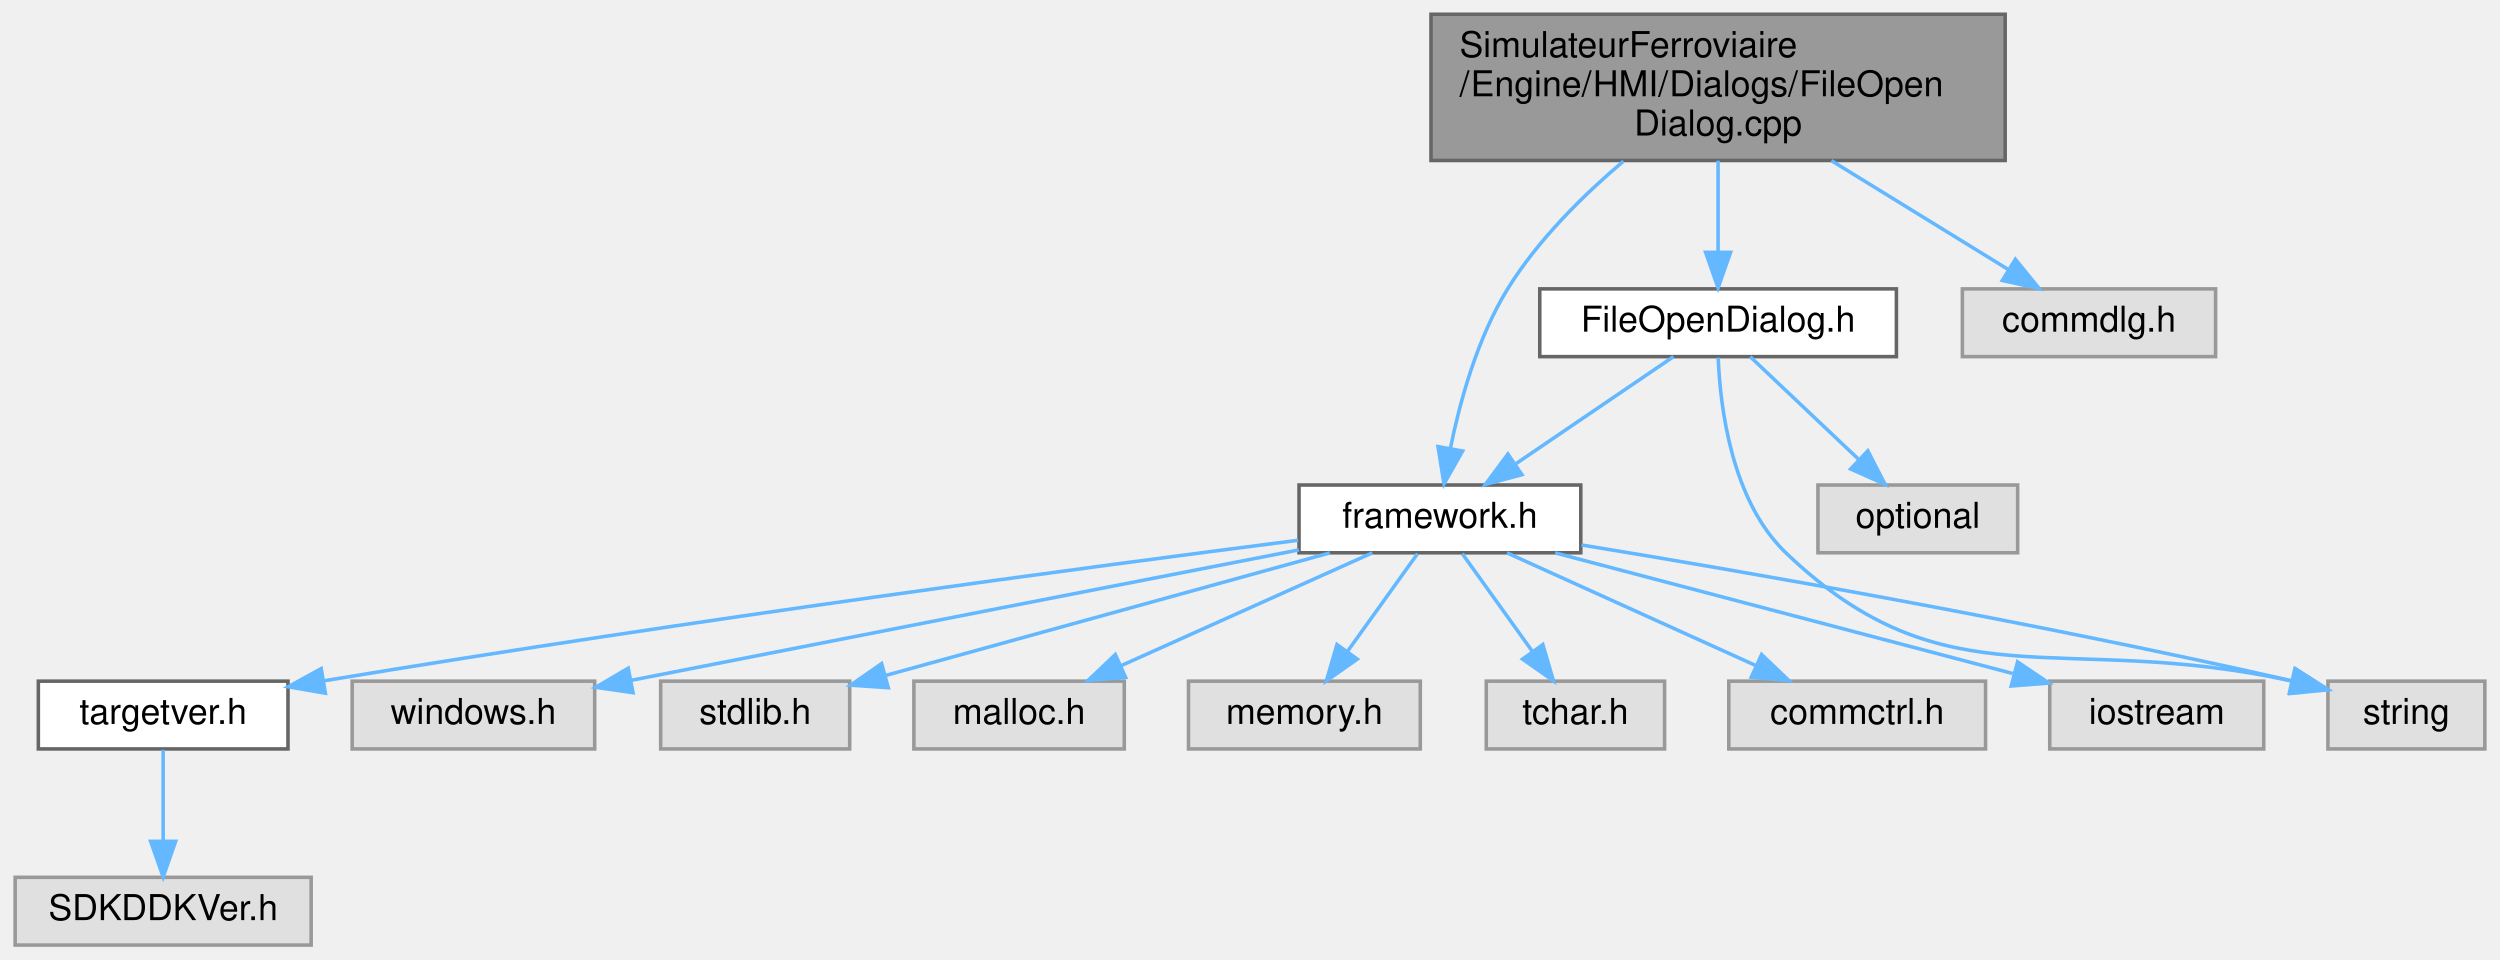
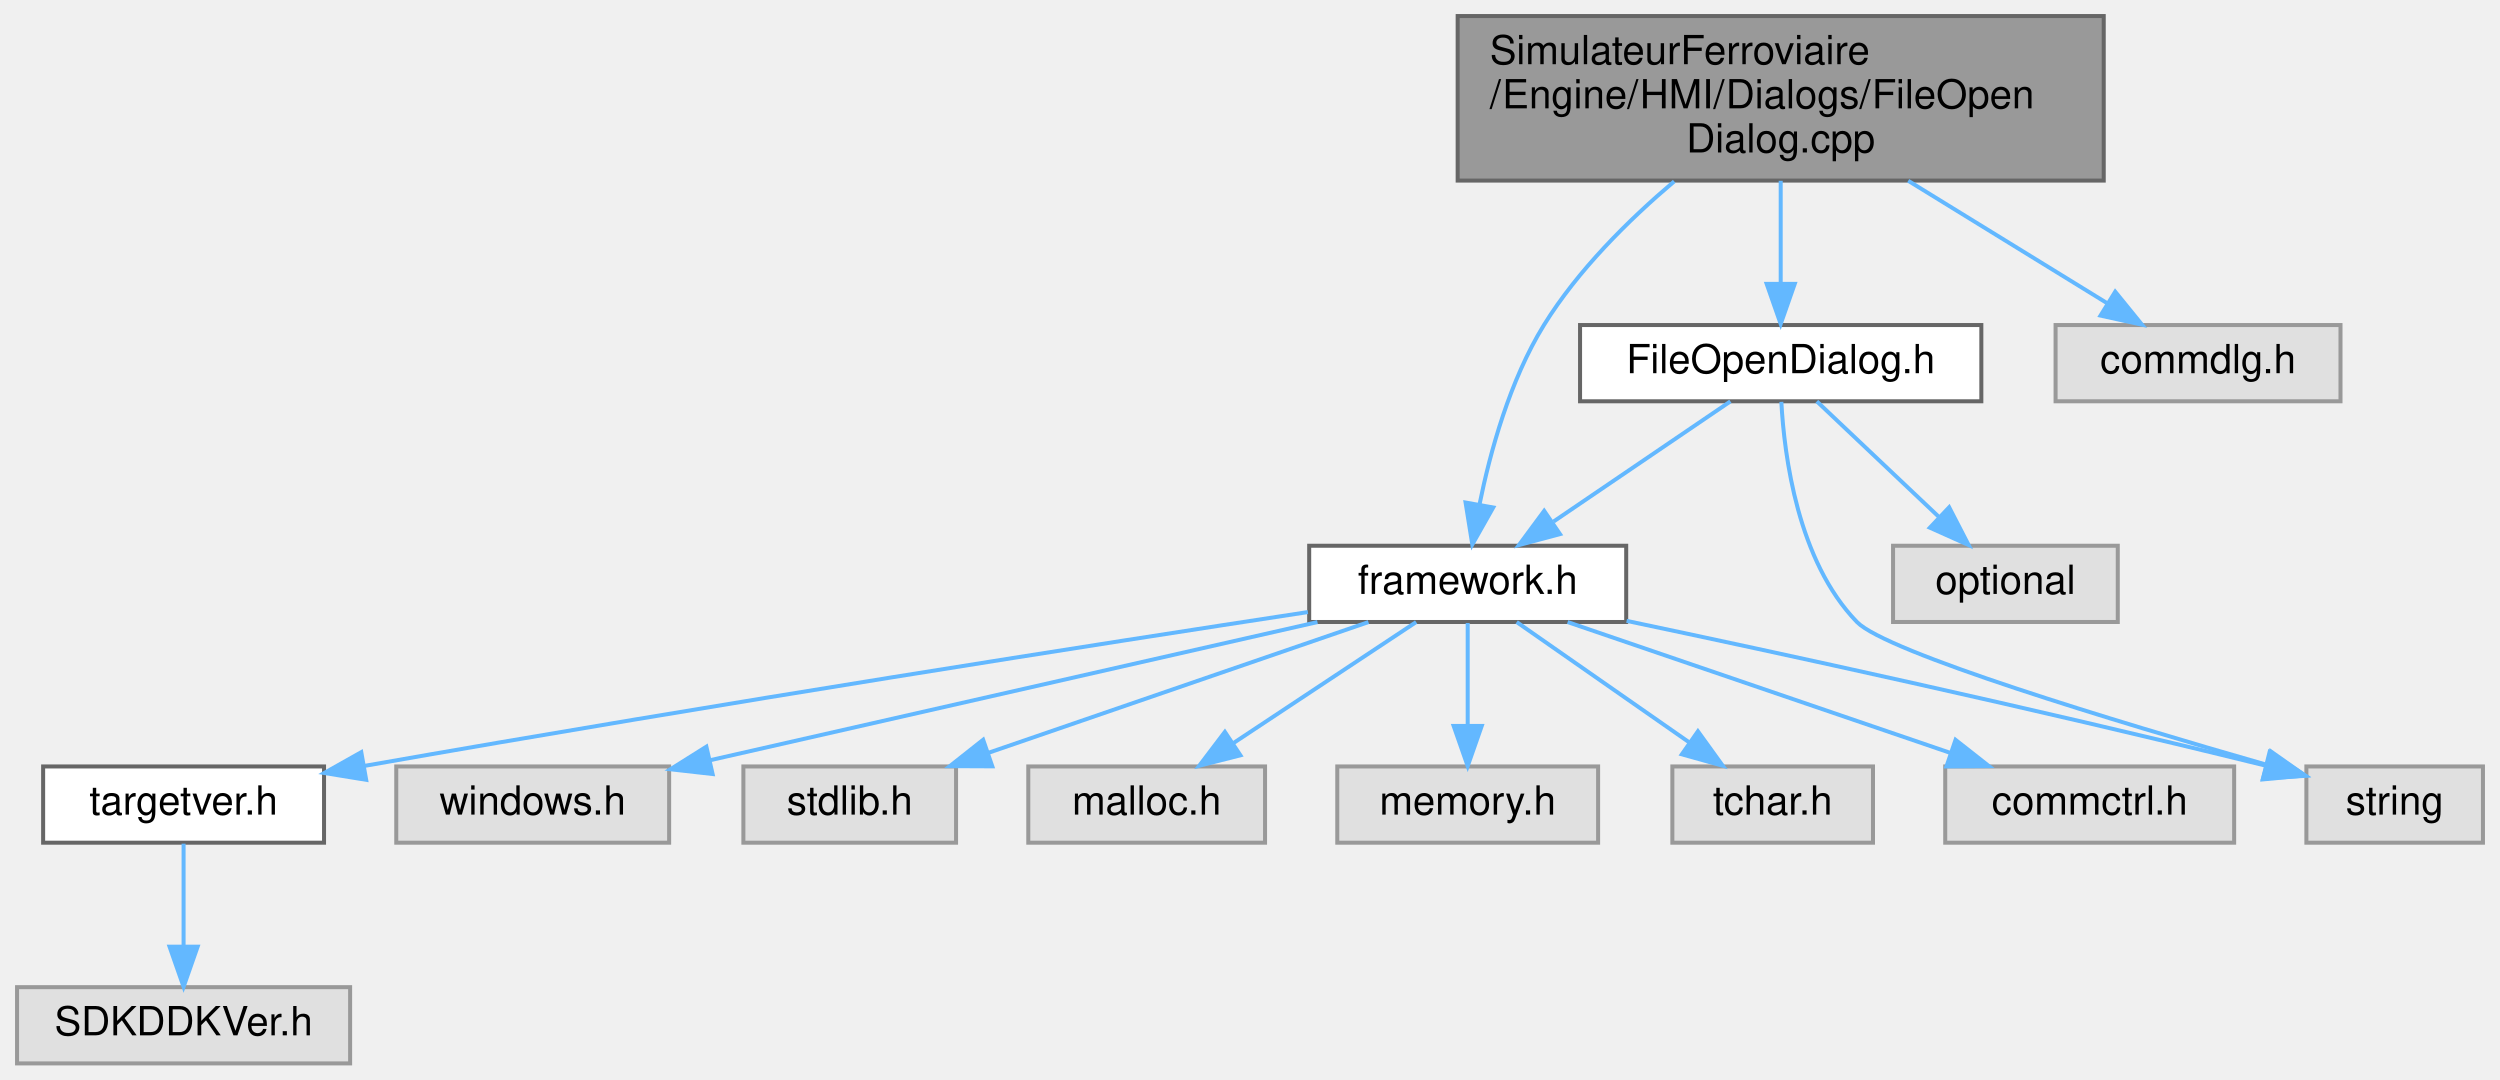
- <svg xmlns="http://www.w3.org/2000/svg" xmlns:xlink="http://www.w3.org/1999/xlink" width="701pt" height="269pt" viewBox="0.00 0.00 700.50 269.00">
+ <svg xmlns="http://www.w3.org/2000/svg" xmlns:xlink="http://www.w3.org/1999/xlink" width="623pt" height="269pt" viewBox="0.00 0.00 622.50 269.00">
  <g id="graph0" class="graph" transform="scale(1 1) rotate(0) translate(4 265)">
    <g id="Node000001" class="node">
      <g id="a_Node000001">
        <a xlink:title="Implémentation du sélecteur de fichier GeoJSON natif Win32.">
-           <polygon fill="#999999" stroke="#666666" points="558,-261 397,-261 397,-220 558,-220 558,-261" />
-           <text text-anchor="start" x="405" y="-249" font-family="Helvetica,sans-Serif" font-size="10.00">SimulateurFerroviaire</text>
-           <text text-anchor="start" x="405" y="-238" font-family="Helvetica,sans-Serif" font-size="10.00">/Engine/HMI/Dialogs/FileOpen</text>
-           <text text-anchor="middle" x="477.5" y="-227" font-family="Helvetica,sans-Serif" font-size="10.00">Dialog.cpp</text>
+           <polygon fill="#999999" stroke="#666666" points="520,-261 359,-261 359,-220 520,-220 520,-261" />
+           <text text-anchor="start" x="367" y="-249" font-family="Helvetica,sans-Serif" font-size="10.00">SimulateurFerroviaire</text>
+           <text text-anchor="start" x="367" y="-238" font-family="Helvetica,sans-Serif" font-size="10.00">/Engine/HMI/Dialogs/FileOpen</text>
+           <text text-anchor="middle" x="439.5" y="-227" font-family="Helvetica,sans-Serif" font-size="10.00">Dialog.cpp</text>
        </a>
      </g>
    </g>
    <g id="Node000002" class="node">
      <g id="a_Node000002">
        <a xlink:href="../../d6/d01/framework_8h.html" target="_top" xlink:title=" ">
-           <polygon fill="white" stroke="#666666" points="439,-129 360,-129 360,-110 439,-110 439,-129" />
-           <text text-anchor="middle" x="399.5" y="-117" font-family="Helvetica,sans-Serif" font-size="10.00">framework.h</text>
+           <polygon fill="white" stroke="#666666" points="401,-129 322,-129 322,-110 401,-110 401,-129" />
+           <text text-anchor="middle" x="361.5" y="-117" font-family="Helvetica,sans-Serif" font-size="10.00">framework.h</text>
        </a>
      </g>
    </g>
    <g id="edge1_Node000001_Node000002" class="edge">
      <g id="a_edge1_Node000001_Node000002">
        <a xlink:title=" ">
-           <path fill="none" stroke="#63b8ff" d="M450.96,-219.8C439.55,-210.14 426.93,-197.64 418.5,-184 410,-170.23 405.1,-152.43 402.42,-139.18" />
-           <polygon fill="#63b8ff" stroke="#63b8ff" points="405.86,-138.53 400.65,-129.31 398.97,-139.77 405.86,-138.53" />
-         </a>
-       </g>
-     </g>
-     <g id="Node000013" class="node">
-       <g id="a_Node000013">
+           <path fill="none" stroke="#63b8ff" d="M412.96,-219.8C401.55,-210.14 388.93,-197.64 380.5,-184 372,-170.23 367.1,-152.43 364.42,-139.18" />
+           <polygon fill="#63b8ff" stroke="#63b8ff" points="367.86,-138.53 362.65,-129.31 360.97,-139.77 367.86,-138.53" />
+         </a>
+       </g>
+     </g>
+     <g id="Node000012" class="node">
+       <g id="a_Node000012">
        <a xlink:href="../../da/d01/FileOpenDialog_8h.html" target="_top" xlink:title="Déclaration du sélecteur de fichier GeoJSON.">
-           <polygon fill="white" stroke="#666666" points="527.5,-184 427.5,-184 427.5,-165 527.5,-165 527.5,-184" />
-           <text text-anchor="middle" x="477.5" y="-172" font-family="Helvetica,sans-Serif" font-size="10.00">FileOpenDialog.h</text>
-         </a>
-       </g>
-     </g>
-     <g id="edge12_Node000001_Node000013" class="edge">
-       <g id="a_edge12_Node000001_Node000013">
-         <a xlink:title=" ">
-           <path fill="none" stroke="#63b8ff" d="M477.5,-219.95C477.5,-211.85 477.5,-202.5 477.5,-194.47" />
-           <polygon fill="#63b8ff" stroke="#63b8ff" points="481,-194.26 477.5,-184.26 474,-194.26 481,-194.26" />
-         </a>
-       </g>
-     </g>
-     <g id="Node000015" class="node">
-       <g id="a_Node000015">
-         <a xlink:title=" ">
-           <polygon fill="#e0e0e0" stroke="#999999" points="617,-184 546,-184 546,-165 617,-165 617,-184" />
-           <text text-anchor="middle" x="581.5" y="-172" font-family="Helvetica,sans-Serif" font-size="10.00">commdlg.h</text>
-         </a>
-       </g>
-     </g>
-     <g id="edge16_Node000001_Node000015" class="edge">
-       <g id="a_edge16_Node000001_Node000015">
-         <a xlink:title=" ">
-           <path fill="none" stroke="#63b8ff" d="M509.27,-219.95C525.24,-210.12 544.24,-198.43 558.74,-189.51" />
-           <polygon fill="#63b8ff" stroke="#63b8ff" points="560.86,-192.31 567.54,-184.09 557.19,-186.35 560.86,-192.31" />
+           <polygon fill="white" stroke="#666666" points="489.5,-184 389.5,-184 389.5,-165 489.5,-165 489.5,-184" />
+           <text text-anchor="middle" x="439.5" y="-172" font-family="Helvetica,sans-Serif" font-size="10.00">FileOpenDialog.h</text>
+         </a>
+       </g>
+     </g>
+     <g id="edge11_Node000001_Node000012" class="edge">
+       <g id="a_edge11_Node000001_Node000012">
+         <a xlink:title=" ">
+           <path fill="none" stroke="#63b8ff" d="M439.5,-219.95C439.5,-211.85 439.5,-202.5 439.5,-194.47" />
+           <polygon fill="#63b8ff" stroke="#63b8ff" points="443,-194.26 439.5,-184.26 436,-194.26 443,-194.26" />
+         </a>
+       </g>
+     </g>
+     <g id="Node000014" class="node">
+       <g id="a_Node000014">
+         <a xlink:title=" ">
+           <polygon fill="#e0e0e0" stroke="#999999" points="579,-184 508,-184 508,-165 579,-165 579,-184" />
+           <text text-anchor="middle" x="543.5" y="-172" font-family="Helvetica,sans-Serif" font-size="10.00">commdlg.h</text>
+         </a>
+       </g>
+     </g>
+     <g id="edge15_Node000001_Node000014" class="edge">
+       <g id="a_edge15_Node000001_Node000014">
+         <a xlink:title=" ">
+           <path fill="none" stroke="#63b8ff" d="M471.27,-219.95C487.24,-210.12 506.24,-198.43 520.74,-189.51" />
+           <polygon fill="#63b8ff" stroke="#63b8ff" points="522.86,-192.31 529.54,-184.09 519.19,-186.35 522.86,-192.31" />
        </a>
      </g>
    </g>
    <g id="Node000003" class="node">
      <g id="a_Node000003">
        <a xlink:href="../../d9/d02/targetver_8h.html" target="_top" xlink:title=" ">
          <polygon fill="white" stroke="#666666" points="76.5,-74 6.5,-74 6.5,-55 76.5,-55 76.5,-74" />
          <text text-anchor="middle" x="41.5" y="-62" font-family="Helvetica,sans-Serif" font-size="10.00">targetver.h</text>
        </a>
      </g>
    </g>
    <g id="edge2_Node000002_Node000003" class="edge">
      <g id="a_edge2_Node000002_Node000003">
        <a xlink:title=" ">
-           <path fill="none" stroke="#63b8ff" d="M359.75,-113.51C301.92,-106.12 191,-91.41 86.62,-74.11" />
-           <polygon fill="#63b8ff" stroke="#63b8ff" points="86.98,-70.63 76.54,-72.43 85.82,-77.53 86.98,-70.63" />
+           <path fill="none" stroke="#63b8ff" d="M321.67,-112.47C269.9,-104.56 176.44,-89.96 86.63,-74.15" />
+           <polygon fill="#63b8ff" stroke="#63b8ff" points="87,-70.67 76.55,-72.37 85.78,-77.56 87,-70.67" />
        </a>
      </g>
    </g>
    <g id="Node000005" class="node">
      <g id="a_Node000005">
        <a xlink:title=" ">
          <polygon fill="#e0e0e0" stroke="#999999" points="162.5,-74 94.5,-74 94.5,-55 162.5,-55 162.5,-74" />
          <text text-anchor="middle" x="128.5" y="-62" font-family="Helvetica,sans-Serif" font-size="10.00">windows.h</text>
        </a>
      </g>
    </g>
    <g id="edge4_Node000002_Node000005" class="edge">
      <g id="a_edge4_Node000002_Node000005">
        <a xlink:title=" ">
-           <path fill="none" stroke="#63b8ff" d="M359.95,-110.81C316.52,-102.36 244.43,-88.32 172.86,-74.26" />
-           <polygon fill="#63b8ff" stroke="#63b8ff" points="173.25,-70.77 162.77,-72.28 171.9,-77.64 173.25,-70.77" />
+           <path fill="none" stroke="#63b8ff" d="M324.06,-109.98C282.77,-100.59 216.39,-85.49 172.6,-75.53" />
+           <polygon fill="#63b8ff" stroke="#63b8ff" points="173.33,-72.11 162.81,-73.3 171.78,-78.93 173.33,-72.11" />
        </a>
      </g>
    </g>
    <g id="Node000006" class="node">
      <g id="a_Node000006">
        <a xlink:title=" ">
          <polygon fill="#e0e0e0" stroke="#999999" points="234,-74 181,-74 181,-55 234,-55 234,-74" />
          <text text-anchor="middle" x="207.5" y="-62" font-family="Helvetica,sans-Serif" font-size="10.00">stdlib.h</text>
        </a>
      </g>
    </g>
    <g id="edge5_Node000002_Node000006" class="edge">
      <g id="a_edge5_Node000002_Node000006">
        <a xlink:title=" ">
-           <path fill="none" stroke="#63b8ff" d="M368.65,-109.98C334.64,-100.6 279.98,-85.51 243.9,-75.55" />
-           <polygon fill="#63b8ff" stroke="#63b8ff" points="244.82,-72.17 234.25,-72.88 242.95,-78.92 244.82,-72.17" />
+           <path fill="none" stroke="#63b8ff" d="M336.76,-109.98C311.13,-101.16 270.87,-87.31 242.09,-77.41" />
+           <polygon fill="#63b8ff" stroke="#63b8ff" points="243.03,-74.03 232.44,-74.08 240.75,-80.65 243.03,-74.03" />
        </a>
      </g>
    </g>
    <g id="Node000007" class="node">
      <g id="a_Node000007">
        <a xlink:title=" ">
          <polygon fill="#e0e0e0" stroke="#999999" points="311,-74 252,-74 252,-55 311,-55 311,-74" />
          <text text-anchor="middle" x="281.5" y="-62" font-family="Helvetica,sans-Serif" font-size="10.00">malloc.h</text>
        </a>
      </g>
    </g>
    <g id="edge6_Node000002_Node000007" class="edge">
      <g id="a_edge6_Node000002_Node000007">
        <a xlink:title=" ">
-           <path fill="none" stroke="#63b8ff" d="M380.54,-109.98C361.47,-101.42 331.84,-88.11 309.95,-78.28" />
-           <polygon fill="#63b8ff" stroke="#63b8ff" points="311.36,-75.07 300.8,-74.17 308.49,-81.46 311.36,-75.07" />
+           <path fill="none" stroke="#63b8ff" d="M348.65,-109.98C336.36,-101.84 317.59,-89.41 303.02,-79.76" />
+           <polygon fill="#63b8ff" stroke="#63b8ff" points="304.86,-76.78 294.59,-74.17 300.99,-82.61 304.86,-76.78" />
        </a>
      </g>
    </g>
    <g id="Node000008" class="node">
      <g id="a_Node000008">
        <a xlink:title=" ">
          <polygon fill="#e0e0e0" stroke="#999999" points="394,-74 329,-74 329,-55 394,-55 394,-74" />
          <text text-anchor="middle" x="361.5" y="-62" font-family="Helvetica,sans-Serif" font-size="10.00">memory.h</text>
        </a>
      </g>
    </g>
    <g id="edge7_Node000002_Node000008" class="edge">
      <g id="a_edge7_Node000002_Node000008">
        <a xlink:title=" ">
-           <path fill="none" stroke="#63b8ff" d="M393.23,-109.75C387.91,-102.34 380.14,-91.5 373.62,-82.41" />
-           <polygon fill="#63b8ff" stroke="#63b8ff" points="376.33,-80.18 367.66,-74.09 370.64,-84.26 376.33,-80.18" />
+           <path fill="none" stroke="#63b8ff" d="M361.5,-109.75C361.5,-102.8 361.5,-92.85 361.5,-84.13" />
+           <polygon fill="#63b8ff" stroke="#63b8ff" points="365,-84.09 361.5,-74.09 358,-84.09 365,-84.09" />
        </a>
      </g>
    </g>
    <g id="Node000009" class="node">
      <g id="a_Node000009">
        <a xlink:title=" ">
          <polygon fill="#e0e0e0" stroke="#999999" points="462.5,-74 412.5,-74 412.5,-55 462.5,-55 462.5,-74" />
          <text text-anchor="middle" x="437.5" y="-62" font-family="Helvetica,sans-Serif" font-size="10.00">tchar.h</text>
        </a>
      </g>
    </g>
    <g id="edge8_Node000002_Node000009" class="edge">
      <g id="a_edge8_Node000002_Node000009">
        <a xlink:title=" ">
-           <path fill="none" stroke="#63b8ff" d="M405.77,-109.75C411.09,-102.34 418.86,-91.5 425.38,-82.41" />
-           <polygon fill="#63b8ff" stroke="#63b8ff" points="428.36,-84.26 431.34,-74.09 422.67,-80.18 428.36,-84.26" />
+           <path fill="none" stroke="#63b8ff" d="M373.71,-109.98C385.28,-101.92 402.88,-89.65 416.66,-80.03" />
+           <polygon fill="#63b8ff" stroke="#63b8ff" points="418.87,-82.76 425.07,-74.17 414.86,-77.02 418.87,-82.76" />
        </a>
      </g>
    </g>
    <g id="Node000010" class="node">
      <g id="a_Node000010">
        <a xlink:title=" ">
          <polygon fill="#e0e0e0" stroke="#999999" points="552.5,-74 480.5,-74 480.5,-55 552.5,-55 552.5,-74" />
          <text text-anchor="middle" x="516.5" y="-62" font-family="Helvetica,sans-Serif" font-size="10.00">commctrl.h</text>
        </a>
      </g>
    </g>
    <g id="edge9_Node000002_Node000010" class="edge">
      <g id="a_edge9_Node000002_Node000010">
        <a xlink:title=" ">
-           <path fill="none" stroke="#63b8ff" d="M418.3,-109.98C437.12,-101.46 466.32,-88.23 488,-78.41" />
-           <polygon fill="#63b8ff" stroke="#63b8ff" points="489.7,-81.48 497.36,-74.17 486.81,-75.11 489.7,-81.48" />
+           <path fill="none" stroke="#63b8ff" d="M386.4,-109.98C412.2,-101.16 452.72,-87.31 481.68,-77.41" />
+           <polygon fill="#63b8ff" stroke="#63b8ff" points="483.07,-80.63 491.4,-74.08 480.81,-74.01 483.07,-80.63" />
        </a>
      </g>
    </g>
    <g id="Node000011" class="node">
      <g id="a_Node000011">
        <a xlink:title=" ">
-           <polygon fill="#e0e0e0" stroke="#999999" points="692.5,-74 648.5,-74 648.5,-55 692.5,-55 692.5,-74" />
-           <text text-anchor="middle" x="670.5" y="-62" font-family="Helvetica,sans-Serif" font-size="10.00">string</text>
+           <polygon fill="#e0e0e0" stroke="#999999" points="614.5,-74 570.5,-74 570.5,-55 614.5,-55 614.5,-74" />
+           <text text-anchor="middle" x="592.5" y="-62" font-family="Helvetica,sans-Serif" font-size="10.00">string</text>
        </a>
      </g>
    </g>
    <g id="edge10_Node000002_Node000011" class="edge">
      <g id="a_edge10_Node000002_Node000011">
        <a xlink:title=" ">
-           <path fill="none" stroke="#63b8ff" d="M439.21,-112.19C484.92,-104.7 562.46,-91.28 638.04,-74.18" />
-           <polygon fill="#63b8ff" stroke="#63b8ff" points="639.24,-77.5 648.21,-71.85 637.68,-70.67 639.24,-77.5" />
-         </a>
-       </g>
-     </g>
-     <g id="Node000012" class="node">
-       <g id="a_Node000012">
-         <a xlink:title=" ">
-           <polygon fill="#e0e0e0" stroke="#999999" points="630.5,-74 570.5,-74 570.5,-55 630.5,-55 630.5,-74" />
-           <text text-anchor="middle" x="600.5" y="-62" font-family="Helvetica,sans-Serif" font-size="10.00">iostream</text>
-         </a>
-       </g>
-     </g>
-     <g id="edge11_Node000002_Node000012" class="edge">
-       <g id="a_edge11_Node000002_Node000012">
-         <a xlink:title=" ">
-           <path fill="none" stroke="#63b8ff" d="M431.79,-109.98C466.69,-100.78 522.35,-86.11 560.11,-76.15" />
-           <polygon fill="#63b8ff" stroke="#63b8ff" points="561.48,-79.41 570.26,-73.47 559.7,-72.64 561.48,-79.41" />
+           <path fill="none" stroke="#63b8ff" d="M401.1,-110.28C439.49,-102.19 499.6,-89.16 560.42,-74.18" />
+           <polygon fill="#63b8ff" stroke="#63b8ff" points="561.32,-77.56 570.18,-71.76 559.63,-70.77 561.32,-77.56" />
        </a>
      </g>
    </g>
    <g id="Node000004" class="node">
      <g id="a_Node000004">
        <a xlink:title=" ">
          <polygon fill="#e0e0e0" stroke="#999999" points="83,-19 0,-19 0,0 83,0 83,-19" />
          <text text-anchor="middle" x="41.5" y="-7" font-family="Helvetica,sans-Serif" font-size="10.00">SDKDDKVer.h</text>
        </a>
      </g>
    </g>
    <g id="edge3_Node000003_Node000004" class="edge">
      <g id="a_edge3_Node000003_Node000004">
        <a xlink:title=" ">
          <path fill="none" stroke="#63b8ff" d="M41.5,-54.75C41.5,-47.8 41.5,-37.85 41.5,-29.13" />
          <polygon fill="#63b8ff" stroke="#63b8ff" points="45,-29.09 41.5,-19.09 38,-29.09 45,-29.09" />
        </a>
      </g>
    </g>
-     <g id="edge13_Node000013_Node000002" class="edge">
-       <g id="a_edge13_Node000013_Node000002">
-         <a xlink:title=" ">
-           <path fill="none" stroke="#63b8ff" d="M464.97,-164.98C453.1,-156.92 435.04,-144.65 420.89,-135.03" />
-           <polygon fill="#63b8ff" stroke="#63b8ff" points="422.5,-131.9 412.26,-129.17 418.56,-137.69 422.5,-131.9" />
-         </a>
-       </g>
-     </g>
-     <g id="edge15_Node000013_Node000011" class="edge">
-       <g id="a_edge15_Node000013_Node000011">
-         <a xlink:title=" ">
-           <path fill="none" stroke="#63b8ff" d="M477.53,-164.73C478.08,-151.04 481.2,-124.64 496.5,-110 541.63,-66.81 573.06,-88.39 638.58,-73.99" />
-           <polygon fill="#63b8ff" stroke="#63b8ff" points="639.6,-77.34 648.5,-71.59 637.96,-70.54 639.6,-77.34" />
-         </a>
-       </g>
-     </g>
-     <g id="Node000014" class="node">
-       <g id="a_Node000014">
-         <a xlink:title=" ">
-           <polygon fill="#e0e0e0" stroke="#999999" points="561.5,-129 505.5,-129 505.5,-110 561.5,-110 561.5,-129" />
-           <text text-anchor="middle" x="533.5" y="-117" font-family="Helvetica,sans-Serif" font-size="10.00">optional</text>
-         </a>
-       </g>
-     </g>
-     <g id="edge14_Node000013_Node000014" class="edge">
-       <g id="a_edge14_Node000013_Node000014">
-         <a xlink:title=" ">
-           <path fill="none" stroke="#63b8ff" d="M486.5,-164.98C494.69,-157.23 507.01,-145.58 516.97,-136.14" />
-           <polygon fill="#63b8ff" stroke="#63b8ff" points="519.48,-138.59 524.34,-129.17 514.67,-133.5 519.48,-138.59" />
+     <g id="edge12_Node000012_Node000002" class="edge">
+       <g id="a_edge12_Node000012_Node000002">
+         <a xlink:title=" ">
+           <path fill="none" stroke="#63b8ff" d="M426.97,-164.98C415.1,-156.92 397.04,-144.65 382.89,-135.03" />
+           <polygon fill="#63b8ff" stroke="#63b8ff" points="384.5,-131.9 374.26,-129.17 380.56,-137.69 384.5,-131.9" />
+         </a>
+       </g>
+     </g>
+     <g id="edge14_Node000012_Node000011" class="edge">
+       <g id="a_edge14_Node000012_Node000011">
+         <a xlink:title=" ">
+           <path fill="none" stroke="#63b8ff" d="M439.66,-164.86C440.39,-151.35 443.75,-125.19 458.5,-110 465.8,-102.48 523.09,-85.17 560.36,-74.49" />
+           <polygon fill="#63b8ff" stroke="#63b8ff" points="561.62,-77.77 570.28,-71.66 559.71,-71.03 561.62,-77.77" />
+         </a>
+       </g>
+     </g>
+     <g id="Node000013" class="node">
+       <g id="a_Node000013">
+         <a xlink:title=" ">
+           <polygon fill="#e0e0e0" stroke="#999999" points="523.5,-129 467.5,-129 467.5,-110 523.5,-110 523.5,-129" />
+           <text text-anchor="middle" x="495.5" y="-117" font-family="Helvetica,sans-Serif" font-size="10.00">optional</text>
+         </a>
+       </g>
+     </g>
+     <g id="edge13_Node000012_Node000013" class="edge">
+       <g id="a_edge13_Node000012_Node000013">
+         <a xlink:title=" ">
+           <path fill="none" stroke="#63b8ff" d="M448.5,-164.98C456.69,-157.23 469.01,-145.58 478.97,-136.14" />
+           <polygon fill="#63b8ff" stroke="#63b8ff" points="481.48,-138.59 486.34,-129.17 476.67,-133.5 481.48,-138.59" />
        </a>
      </g>
    </g>
  </g>
</svg>
